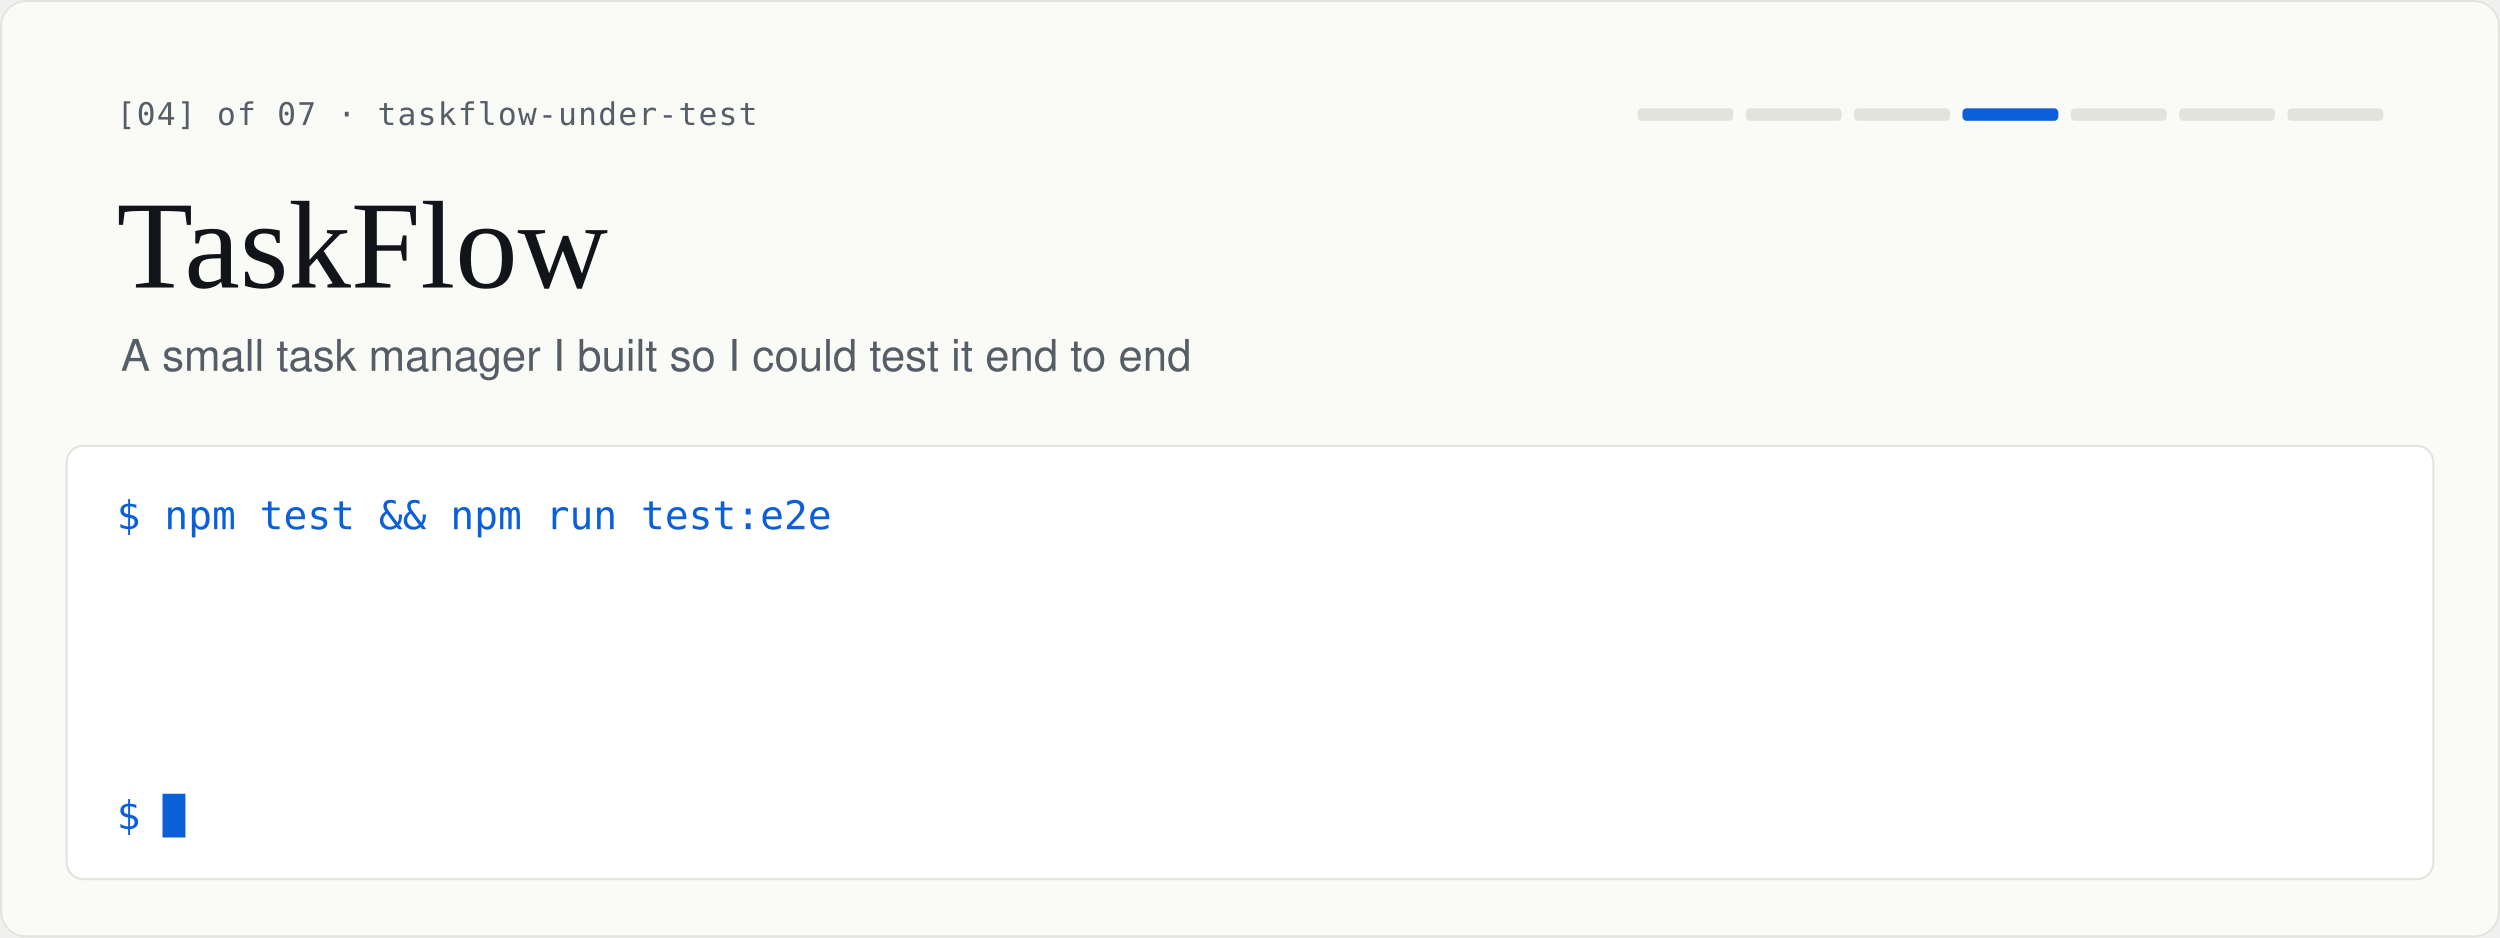
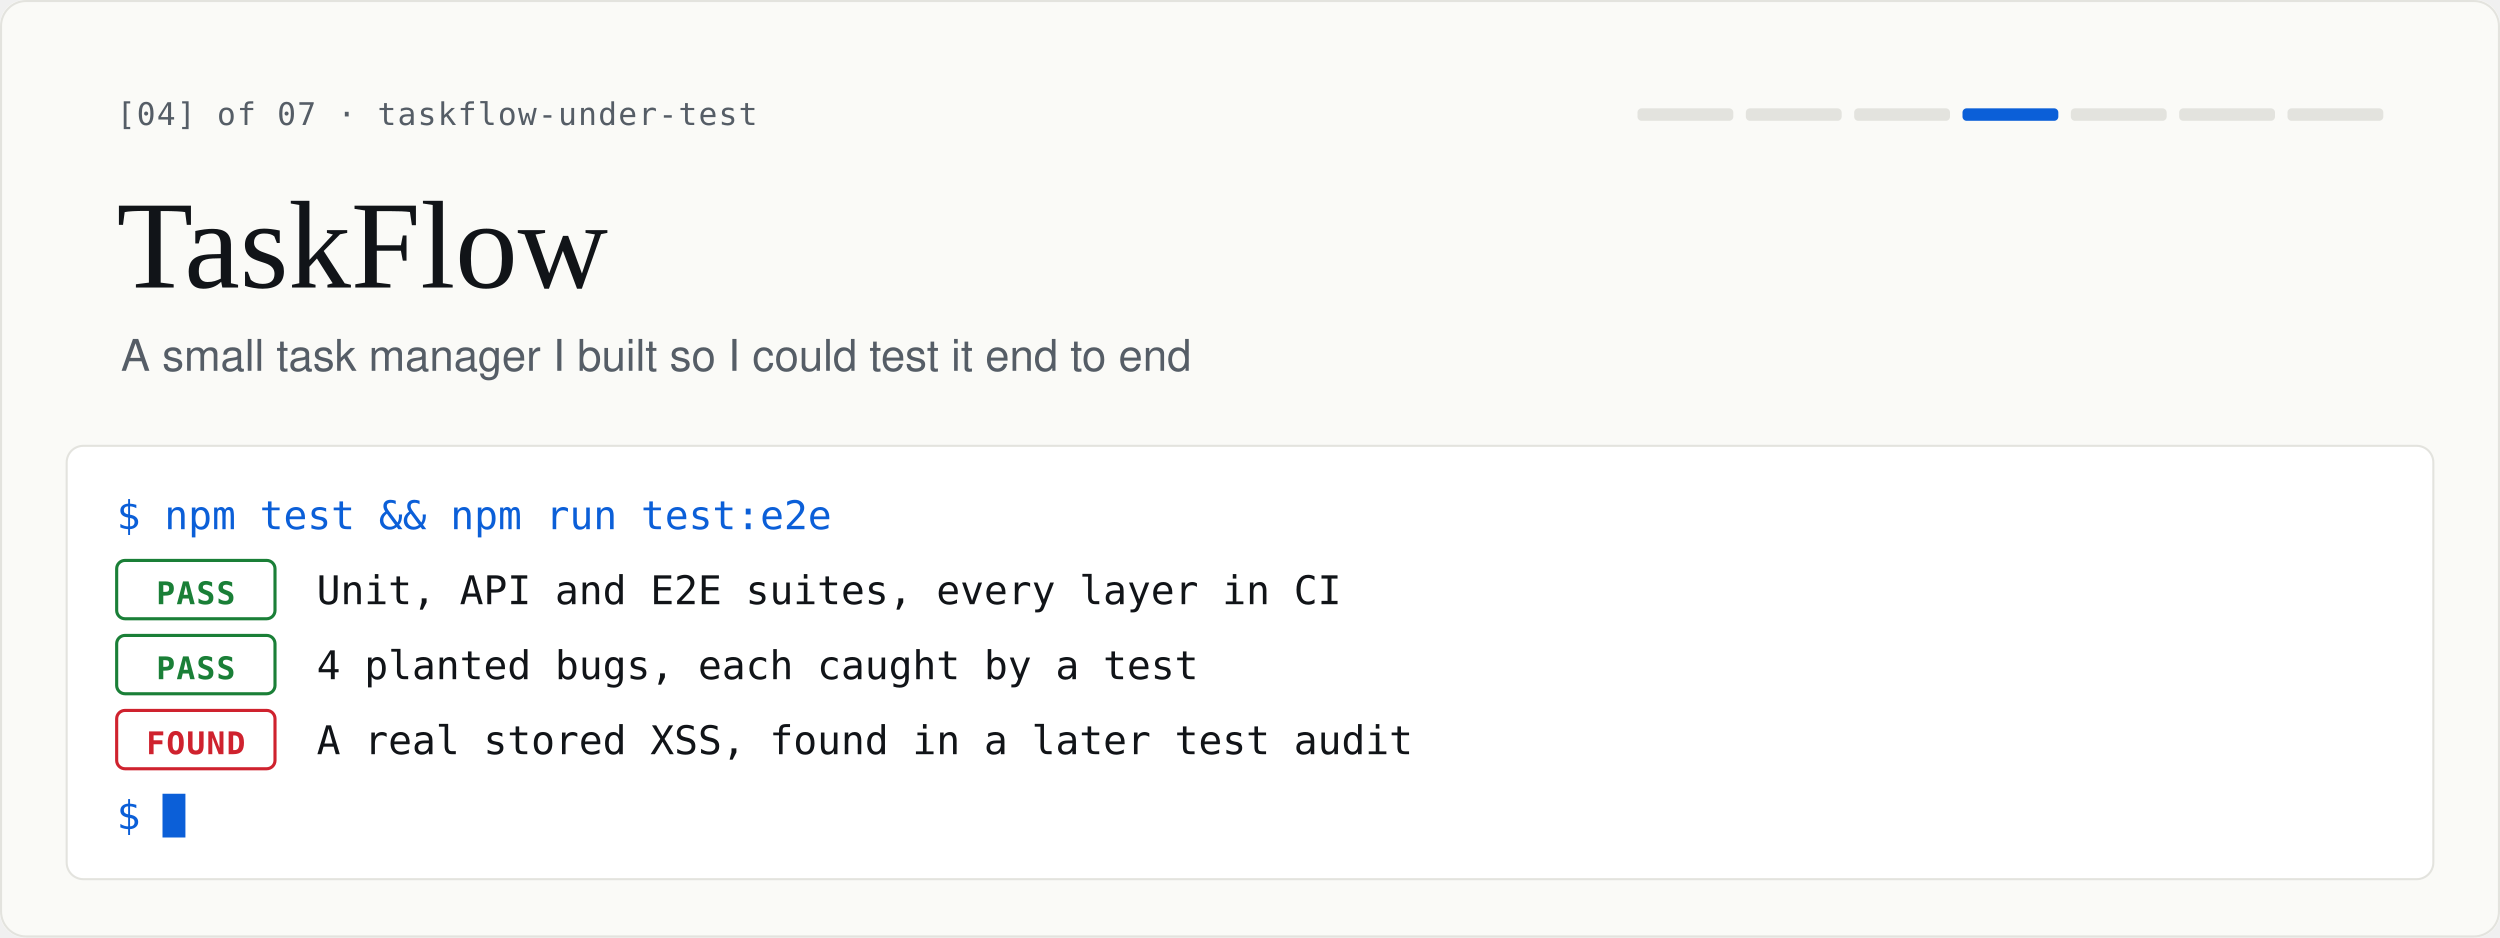
<svg xmlns="http://www.w3.org/2000/svg" xml:space="preserve" width="1200" height="450" viewBox="0 0 1200 450" role="img" aria-labelledby="t">
  <style>
-     .row { opacity: 0; animation: in 0.4s ease-out forwards; }
+     /* Visible by default; 'backwards' hides each row only until its delayed fade-in starts, so a
+        viewer that doesn't run SVG animations still shows every line. */
+     .row { animation: in 0.4s ease-out backwards; }
    .caret { animation: blink 1.1s steps(1) 2s infinite; }
    @keyframes in { from { opacity: 0; transform: translateX(-6px); } to { opacity: 1; transform: none; } }
    @keyframes blink { 50% { opacity: 0; } }
-     @media (prefers-reduced-motion: reduce) { .row { opacity: 1; animation: none; } .caret { animation: none; } }
+     @media (prefers-reduced-motion: reduce) { .row { animation: none; } .caret { animation: none; } }
  </style>
  <rect width="1200" height="450" rx="12" fill="#FAFAF7" />
  <rect x="0.5" y="0.5" width="1199" height="449" rx="12" fill="none" stroke="#E3E3DE" />
  <text x="56" y="60" font-family="'IBM Plex Mono', ui-monospace, SFMono-Regular, Menlo, Consolas, monospace" font-size="15" font-weight="500" fill="#555D66" letter-spacing="0.6">[04] of 07 · taskflow-under-test</text>
  <rect x="786" y="52" width="46" height="6" rx="2" fill="#E3E3DE" />
  <rect x="838" y="52" width="46" height="6" rx="2" fill="#E3E3DE" />
  <rect x="890" y="52" width="46" height="6" rx="2" fill="#E3E3DE" />
  <rect x="942" y="52" width="46" height="6" rx="2" fill="#0B5FD8" />
  <rect x="994" y="52" width="46" height="6" rx="2" fill="#E3E3DE" />
  <rect x="1046" y="52" width="46" height="6" rx="2" fill="#E3E3DE" />
  <rect x="1098" y="52" width="46" height="6" rx="2" fill="#E3E3DE" />
  <text x="56" y="138" font-family="'Instrument Serif', Georgia, 'Times New Roman', serif" font-size="60" fill="#111418">TaskFlow</text>
  <text x="58" y="178" font-family="'IBM Plex Sans', -apple-system, 'Segoe UI', Helvetica, Arial, sans-serif" font-size="21" fill="#555D66">A small task manager I built so I could test it end to end</text>
  <rect x="32" y="214" width="1136" height="208" rx="8" fill="#FFFFFF" stroke="#E3E3DE" />
  <text x="56" y="254" font-family="'IBM Plex Mono', ui-monospace, SFMono-Regular, Menlo, Consolas, monospace" font-size="19" fill="#0B5FD8">$ npm test &amp;&amp; npm run test:e2e</text>
  <g class="row" style="animation-delay:0.5s">
    <rect x="56" y="269" width="76" height="28" rx="4" fill="none" stroke="#1A7F37" stroke-width="1.5" />
    <text x="94" y="290" text-anchor="middle" font-family="'IBM Plex Mono', ui-monospace, SFMono-Regular, Menlo, Consolas, monospace" font-size="15" font-weight="600" fill="#1A7F37" letter-spacing="0.6">PASS</text>
    <text x="152" y="290" font-family="'IBM Plex Mono', ui-monospace, SFMono-Regular, Menlo, Consolas, monospace" font-size="19" fill="#111418">Unit, API and E2E suites, every layer in CI</text>
  </g>
  <g class="row" style="animation-delay:0.85s">
    <rect x="56" y="305" width="76" height="28" rx="4" fill="none" stroke="#1A7F37" stroke-width="1.5" />
    <text x="94" y="326" text-anchor="middle" font-family="'IBM Plex Mono', ui-monospace, SFMono-Regular, Menlo, Consolas, monospace" font-size="15" font-weight="600" fill="#1A7F37" letter-spacing="0.6">PASS</text>
    <text x="152" y="326" font-family="'IBM Plex Mono', ui-monospace, SFMono-Regular, Menlo, Consolas, monospace" font-size="19" fill="#111418">4 planted bugs, each caught by a test</text>
  </g>
  <g class="row" style="animation-delay:1.2s">
    <rect x="56" y="341" width="76" height="28" rx="4" fill="none" stroke="#CF222E" stroke-width="1.5" />
    <text x="94" y="362" text-anchor="middle" font-family="'IBM Plex Mono', ui-monospace, SFMono-Regular, Menlo, Consolas, monospace" font-size="15" font-weight="600" fill="#CF222E" letter-spacing="0.6">FOUND</text>
    <text x="152" y="362" font-family="'IBM Plex Mono', ui-monospace, SFMono-Regular, Menlo, Consolas, monospace" font-size="19" fill="#111418">A real stored XSS, found in a later test audit</text>
  </g>
  <text x="56" y="398" font-family="'IBM Plex Mono', ui-monospace, SFMono-Regular, Menlo, Consolas, monospace" font-size="19" fill="#0B5FD8">$</text>
  <rect class="caret" x="78" y="381" width="11" height="21" fill="#0B5FD8" />
</svg>
